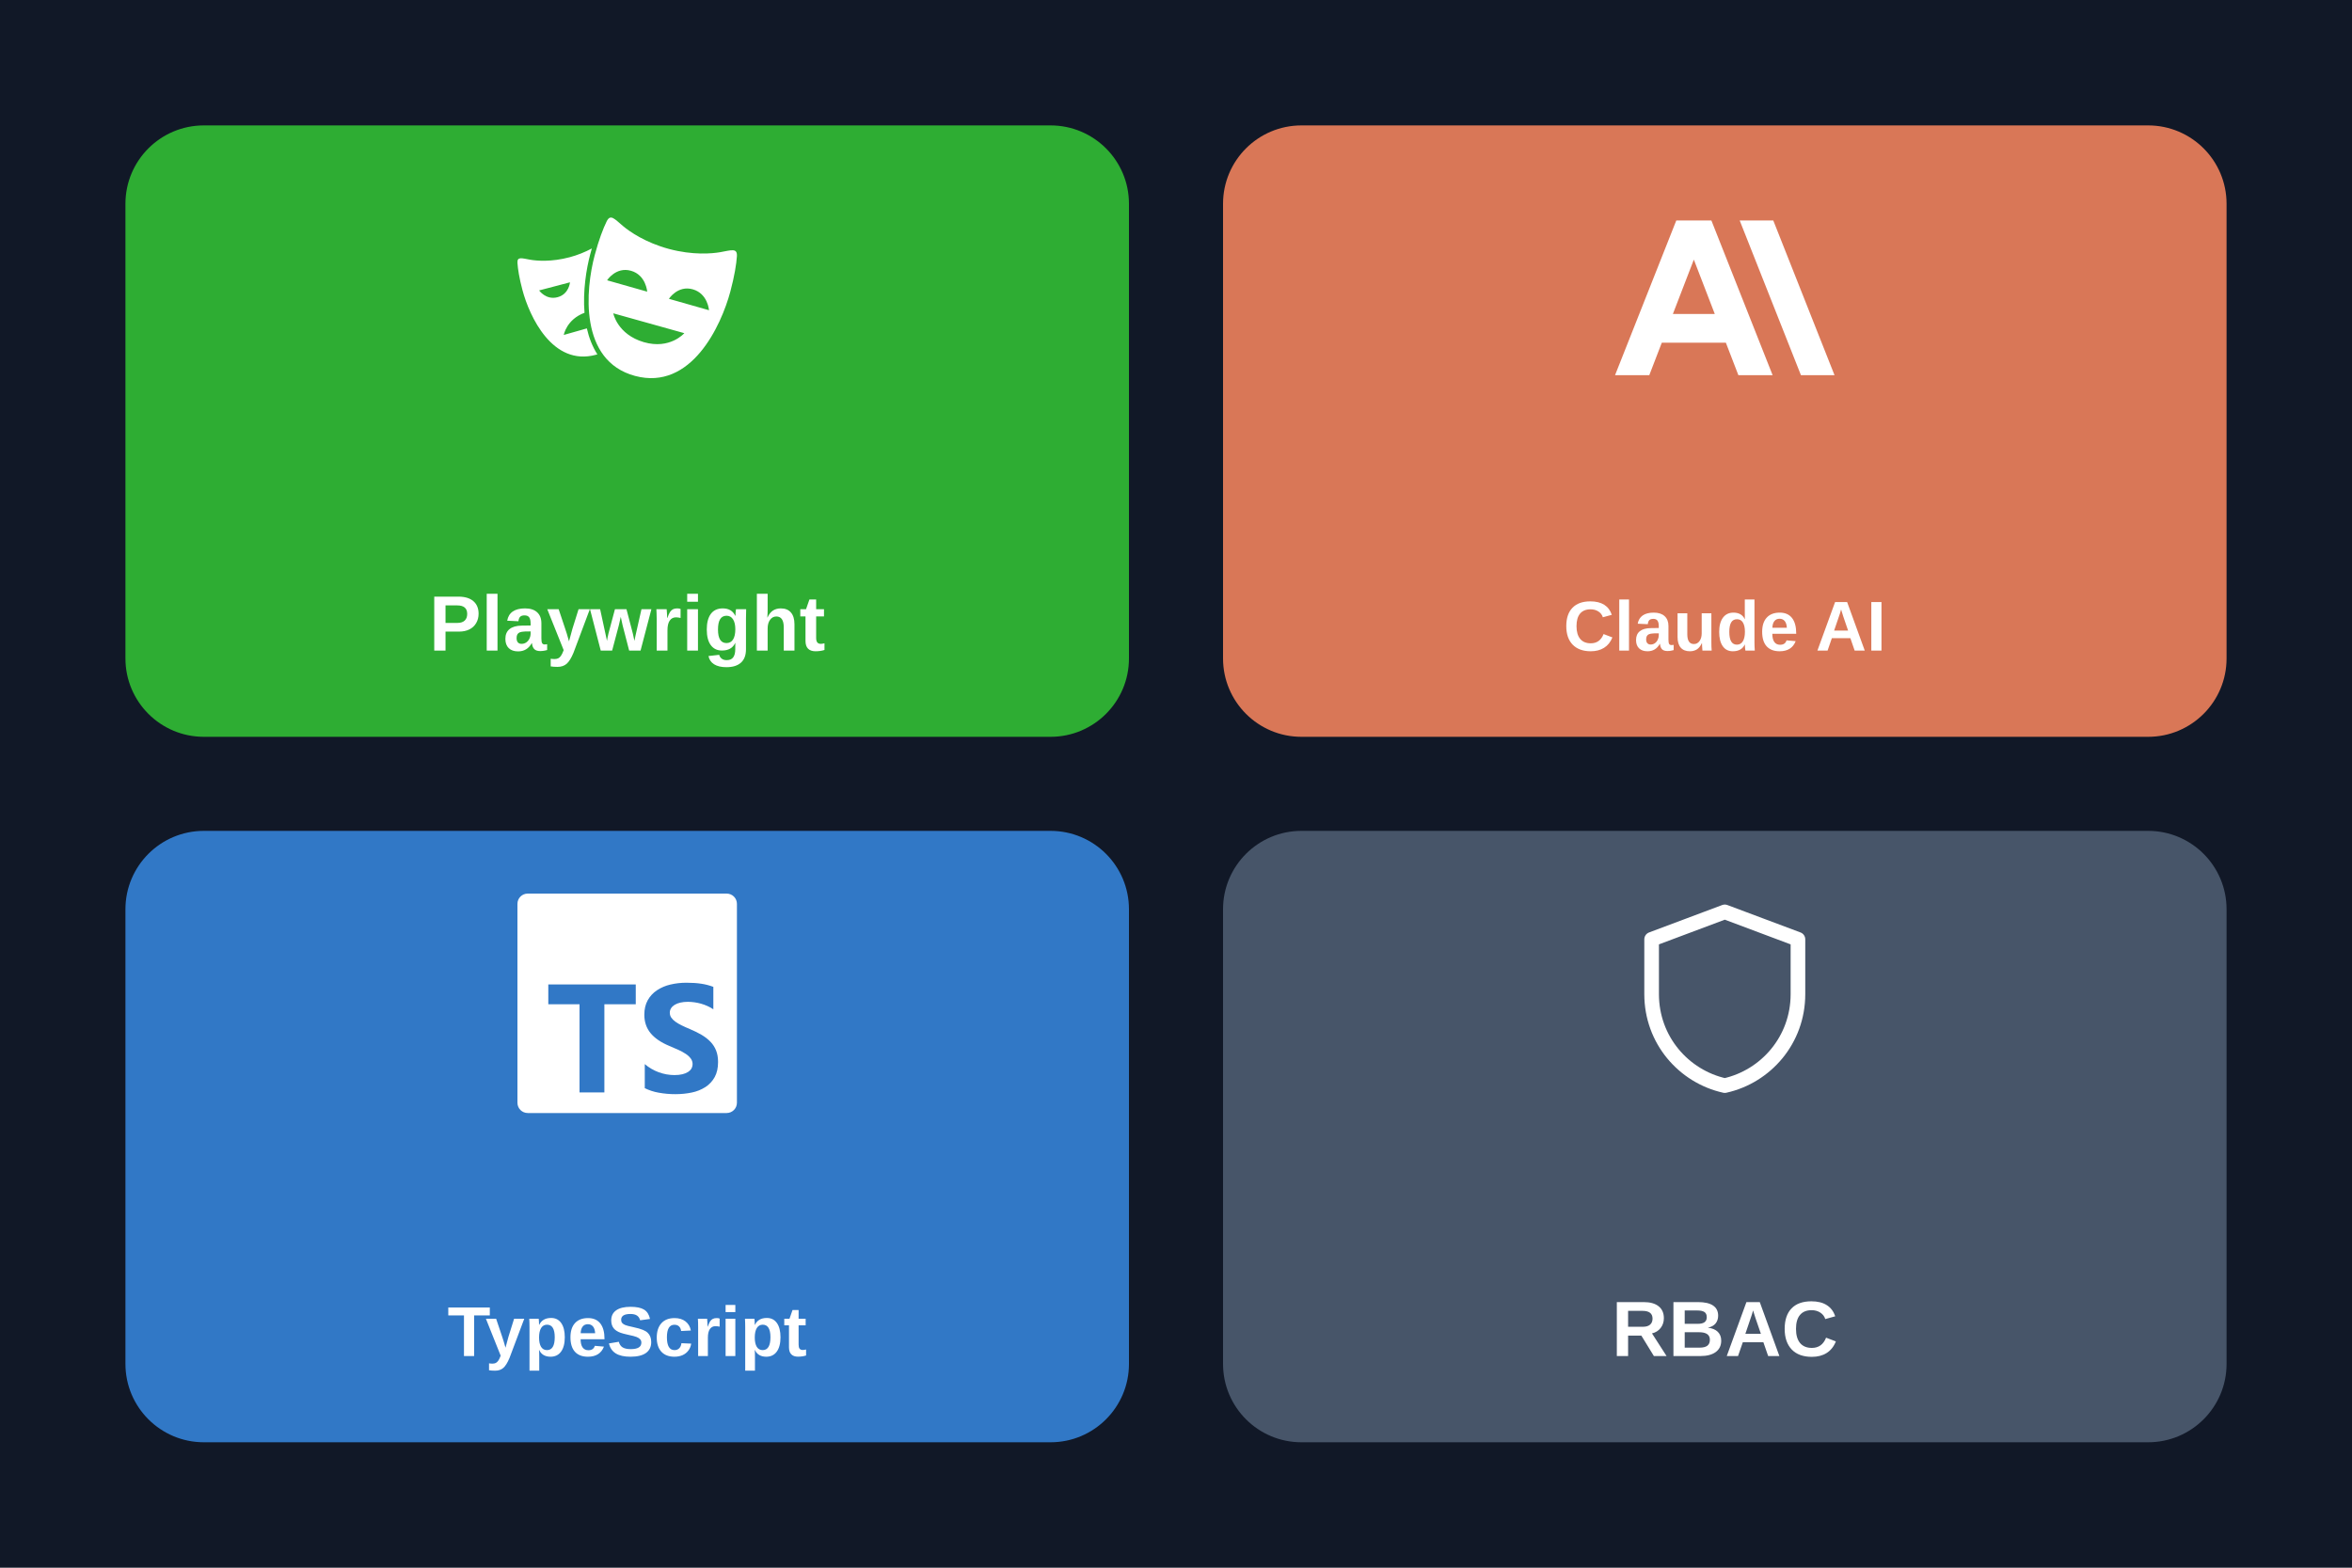
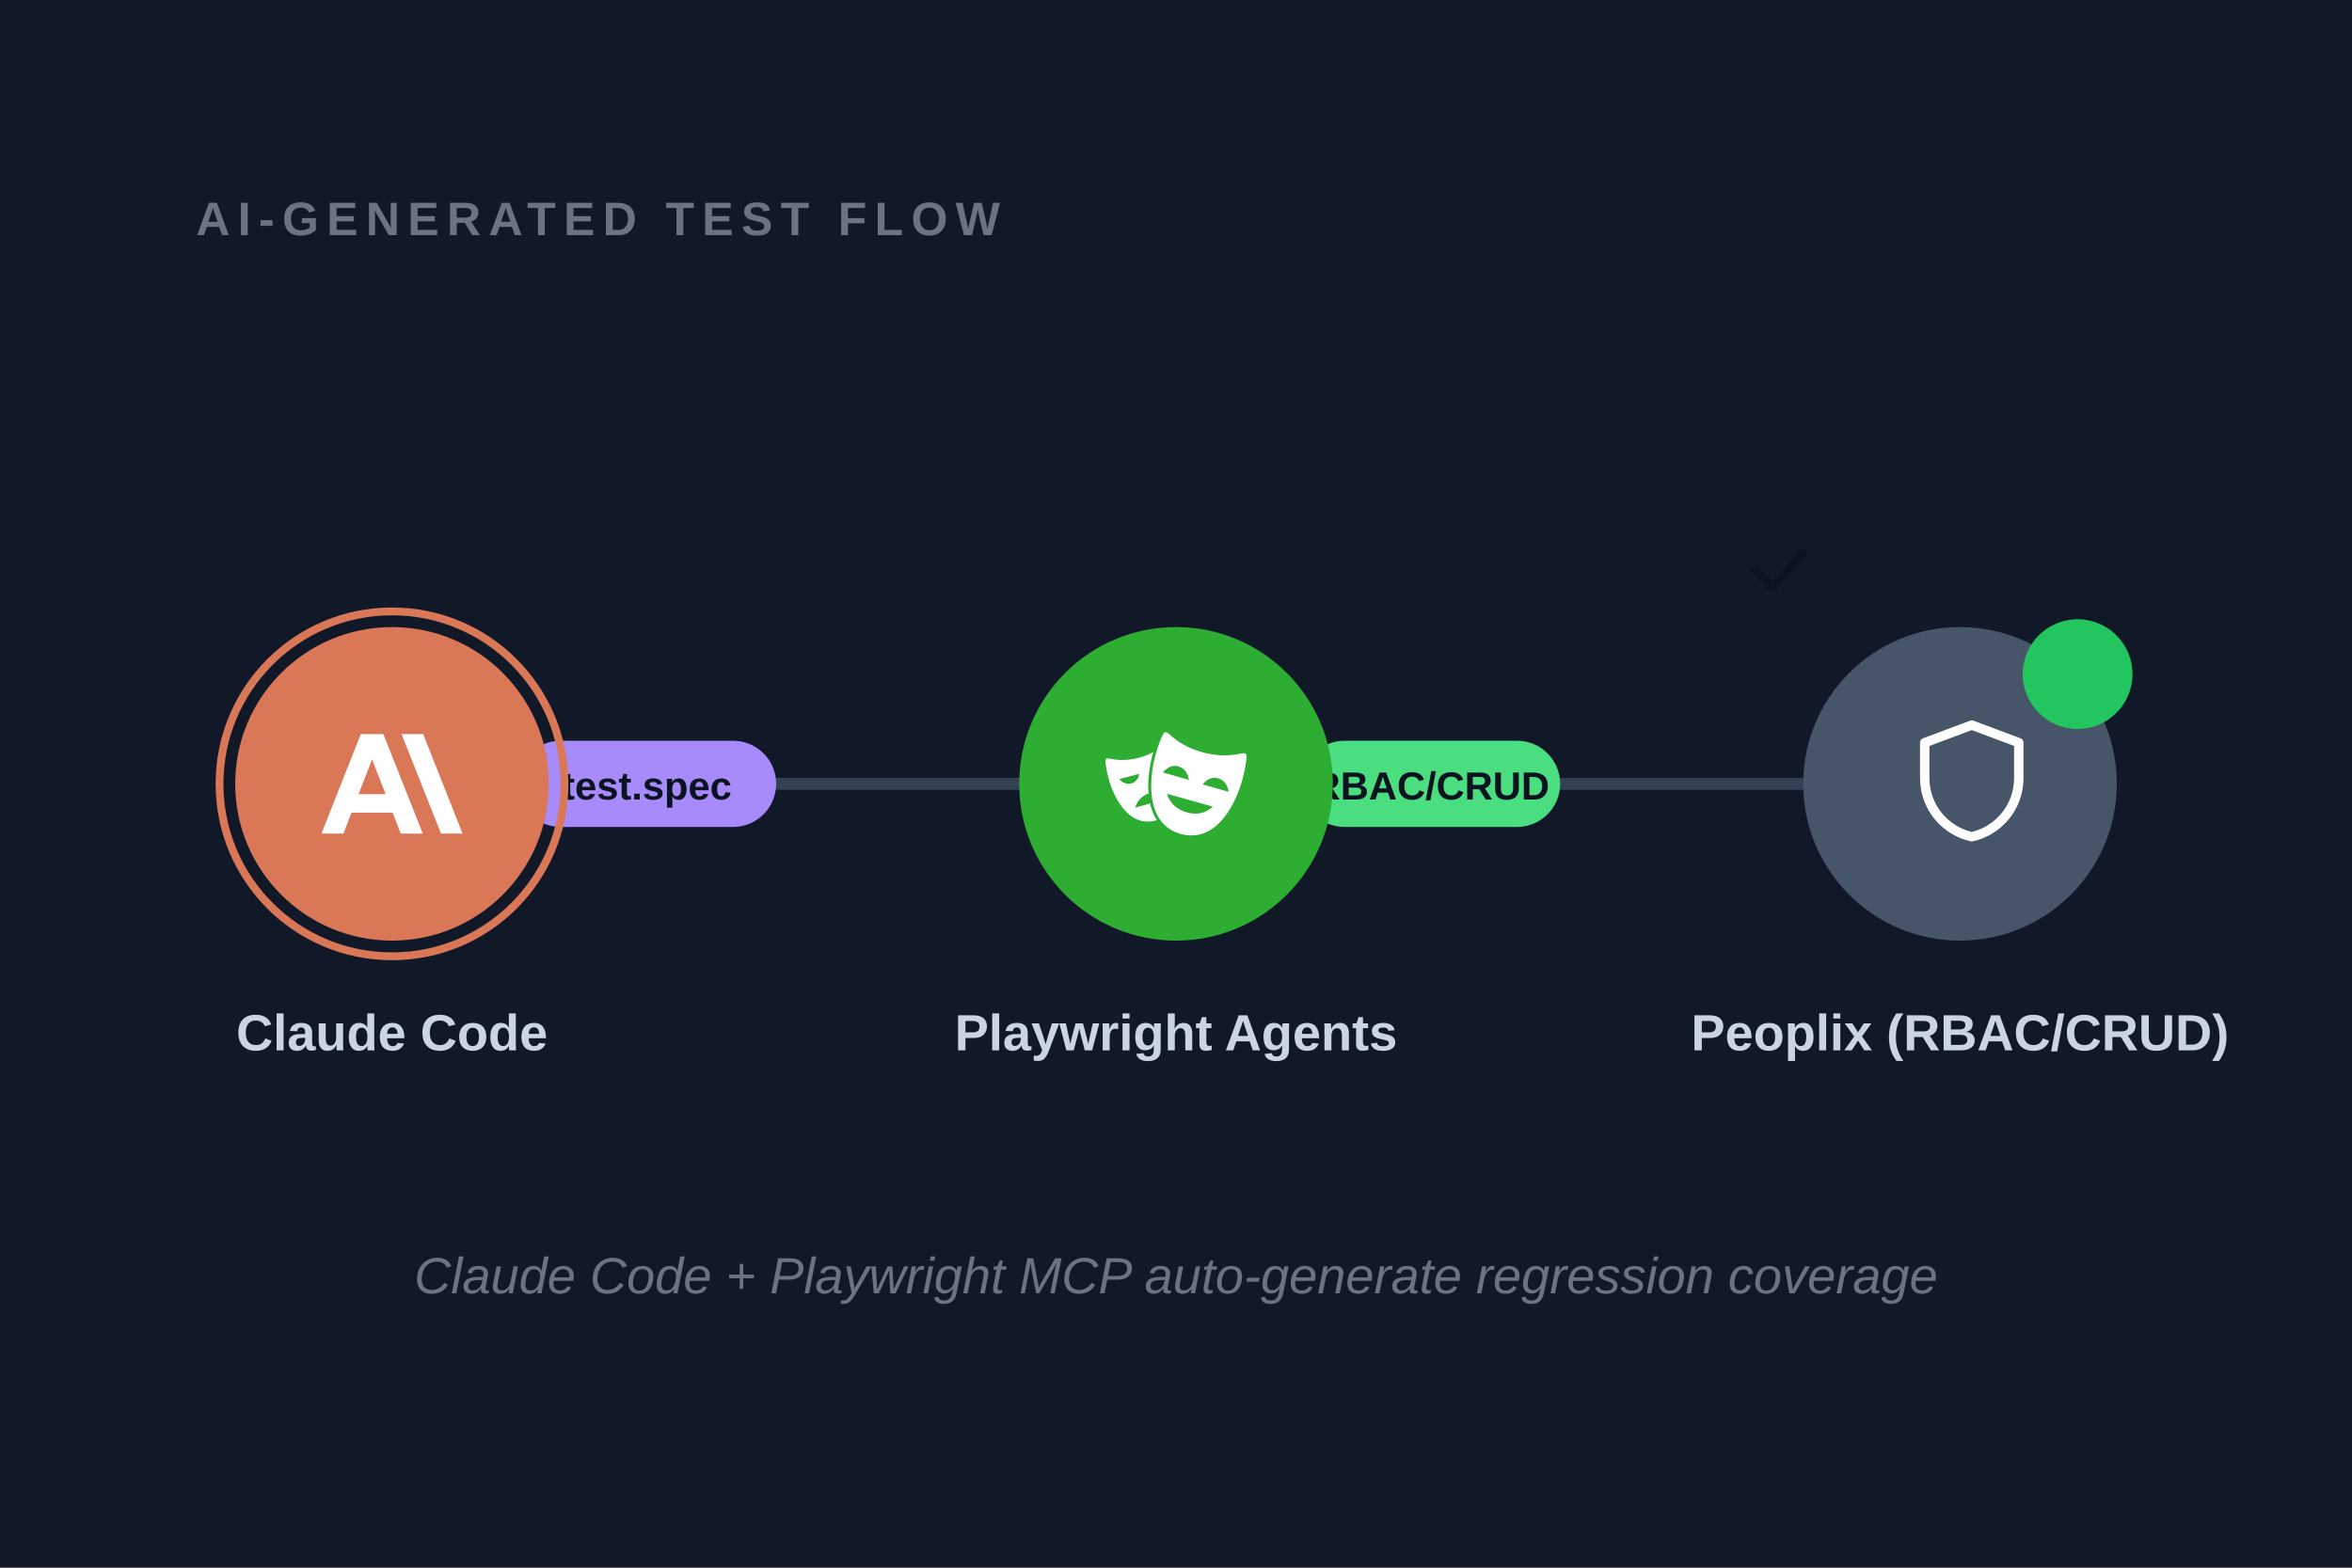
<svg xmlns="http://www.w3.org/2000/svg" width="600" height="400" viewBox="0 0 600 400">
+   <style>
+     .think-ring { transform-box: fill-box; transform-origin: 50% 50%; animation: thinkPulse 2.2s ease-in-out infinite; }
+     @keyframes thinkPulse {
+       0%, 100% { transform: scale(1); opacity: 0.55; }
+       50% { transform: scale(1.35); opacity: 0; }
+     }
+     .pulse-node { transform-box: fill-box; transform-origin: 50% 50%; animation: nodePulse 2.4s ease-in-out infinite; }
+     @keyframes nodePulse {
+       0%, 100% { transform: scale(1); }
+       50% { transform: scale(1.06); }
+     }
+     .flow { animation: flowGo 6s linear infinite; }
+     @keyframes flowGo {
+       0% { opacity: 0; transform: translateX(0); }
+       5% { opacity: 1; }
+       30% { opacity: 1; transform: translateX(158px); }
+       35%, 100% { opacity: 0; }
+     }
+     .check-flash { animation: checkFlash 6s ease-out infinite; animation-delay: 4.3s; }
+     @keyframes checkFlash {
+       0% { opacity: 0; transform: scale(0.6); }
+       6% { opacity: 1; transform: scale(1.2); }
+       18% { opacity: 1; transform: scale(1); }
+       30%, 100% { opacity: 0; }
+     }
+     @media (prefers-reduced-motion: reduce) {
+       .think-ring, .pulse-node, .flow, .check-flash { animation: none !important; }
+     }
+   </style>
  <rect width="600" height="400" fill="#111827" />
-   <rect x="32" y="32" width="256" height="156" rx="20" fill="#2EAD33" />
-   <g transform="translate(132,48) scale(2.333)" fill="#ffffff">
-     <path d="M23.996 7.462c-.056.837-.257 2.135-.716 3.85-.995 3.715-4.27 10.874-10.42 9.227-6.15-1.65-5.407-9.487-4.412-13.201.46-1.716.934-2.94 1.305-3.694.42-.853.846-.289 1.815.523.684.573 2.41 1.791 5.011 2.488 2.601.697 4.706.506 5.583.352 1.245-.219 1.897-.494 1.834.455Zm-9.807 3.863s-.127-1.819-1.773-2.286c-1.644-.467-2.613 1.04-2.613 1.04Zm4.058 4.539-7.769-2.172s.446 2.306 3.338 3.153c2.862.836 4.43-.98 4.43-.981Zm2.701-2.51s-.13-1.818-1.773-2.286c-1.644-.469-2.612 1.038-2.612 1.038ZM8.57 18.23c-4.749 1.279-7.261-4.224-8.021-7.08C.197 9.831.044 8.832.003 8.188c-.047-.73.455-.52 1.415-.354.677.118 2.3.261 4.308-.28a11.28 11.28 0 0 0 2.41-.956c-.058.197-.114.4-.17.61-.433 1.618-.827 4.055-.632 6.426-1.976.732-2.267 2.423-2.267 2.423l2.524-.715c.227 1.002.6 1.987 1.15 2.838a5.914 5.914 0 0 1-.171.049Zm-4.188-6.298c1.265-.333 1.363-1.631 1.363-1.631l-3.374.888s.745 1.076 2.01.743Z" />
+   <text x="50" y="60" font-family="Arial, Helvetica, sans-serif" font-weight="700" font-size="12" letter-spacing="2" fill="#6b7280">AI-GENERATED TEST FLOW</text>
+   <line x1="140" y1="200" x2="260" y2="200" stroke="#334155" stroke-width="3" stroke-linecap="round" />
+   <line x1="340" y1="200" x2="460" y2="200" stroke="#334155" stroke-width="3" stroke-linecap="round" />
+   <g class="flow" style="animation-delay:0s">
+     <rect x="132" y="189" width="66" height="22" rx="11" fill="#a78bfa" />
+     <text x="165" y="204" font-family="Arial, Helvetica, sans-serif" font-weight="700" font-size="10" fill="#0b1220" text-anchor="middle">test.spec</text>
  </g>
-   <text x="160" y="166" font-family="Arial, Helvetica, sans-serif" font-weight="700" font-size="20" fill="#ffffff" text-anchor="middle">Playwright</text>
-   <rect x="312" y="32" width="256" height="156" rx="20" fill="#D97757" />
-   <g transform="translate(412,48) scale(2.333)" fill="#ffffff">
-     <path d="M17.304 3.541h-3.672l6.696 16.918H24Zm-10.608 0L0 20.459h3.744l1.369-3.553h7.005l1.369 3.553h3.744L10.536 3.541Zm-.371 10.223 2.291-5.946 2.291 5.946Z" />
+   <g class="flow" style="animation-delay:2.6s">
+     <rect x="332" y="189" width="66" height="22" rx="11" fill="#4ade80" />
+     <text x="365" y="204" font-family="Arial, Helvetica, sans-serif" font-weight="700" font-size="10" fill="#0b1220" text-anchor="middle">RBAC/CRUD</text>
  </g>
-   <text x="440" y="166" font-family="Arial, Helvetica, sans-serif" font-weight="700" font-size="18" fill="#ffffff" text-anchor="middle">Claude AI</text>
-   <rect x="32" y="212" width="256" height="156" rx="20" fill="#3178C6" />
-   <g transform="translate(132,228) scale(2.333)" fill="#ffffff">
-     <path d="M1.125 0C.502 0 0 .502 0 1.125v21.75C0 23.498.502 24 1.125 24h21.75c.623 0 1.125-.502 1.125-1.125V1.125C24 .502 23.498 0 22.875 0zm17.363 9.75c.612 0 1.154.037 1.627.111a6.38 6.38 0 0 1 1.306.34v2.458a3.95 3.95 0 0 0-.643-.361 5.093 5.093 0 0 0-.717-.26 5.453 5.453 0 0 0-1.426-.2c-.3 0-.573.028-.819.086a2.1 2.1 0 0 0-.623.242c-.17.104-.3.229-.393.374a.888.888 0 0 0-.14.49c0 .196.053.373.156.529.104.156.252.304.443.444s.423.276.696.41c.273.135.582.274.926.416.47.197.892.407 1.266.628.374.222.695.473.963.753.268.279.472.598.614.957.142.359.214.776.214 1.253 0 .657-.125 1.21-.373 1.656a3.033 3.033 0 0 1-1.012 1.085 4.38 4.38 0 0 1-1.487.596c-.566.12-1.163.18-1.79.18a9.916 9.916 0 0 1-1.84-.164 5.544 5.544 0 0 1-1.512-.493v-2.63a5.033 5.033 0 0 0 3.237 1.2c.333 0 .624-.03.872-.09.249-.06.456-.144.623-.25.166-.108.29-.234.373-.38a1.023 1.023 0 0 0-.074-1.089 2.12 2.12 0 0 0-.537-.5 5.597 5.597 0 0 0-.807-.444 27.72 27.72 0 0 0-1.007-.436c-.918-.383-1.602-.852-2.053-1.405-.45-.553-.676-1.222-.676-2.005 0-.614.123-1.141.369-1.582.246-.441.58-.804 1.004-1.089a4.494 4.494 0 0 1 1.47-.629 7.536 7.536 0 0 1 1.77-.201zm-15.113.188h9.563v2.166H9.506v9.646H6.789v-9.646H3.375z" />
+   <circle class="think-ring" cx="100" cy="200" r="44" fill="none" stroke="#D97757" stroke-width="2" />
+   <g class="pulse-node" style="animation-delay:0s">
+     <circle cx="100" cy="200" r="40" fill="#D97757" />
+     <g transform="translate(82,182) scale(1.5)" fill="#ffffff">
+       <path d="M17.304 3.541h-3.672l6.696 16.918H24Zm-10.608 0L0 20.459h3.744l1.369-3.553h7.005l1.369 3.553h3.744L10.536 3.541Zm-.371 10.223 2.291-5.946 2.291 5.946Z" />
+     </g>
  </g>
-   <text x="160" y="346" font-family="Arial, Helvetica, sans-serif" font-weight="700" font-size="18" fill="#ffffff" text-anchor="middle">TypeScript</text>
-   <rect x="312" y="212" width="256" height="156" rx="20" fill="#475569" />
-   <g transform="translate(412,228) scale(2.333)">
-     <path d="M12 2 4 5v6c0 5 3.5 9 8 10 4.5-1 8-5 8-10V5z" fill="none" stroke="#ffffff" stroke-width="1.6" stroke-linejoin="round" />
+   <text x="100" y="268" font-family="Arial, Helvetica, sans-serif" font-weight="600" font-size="13" fill="#cbd5e1" text-anchor="middle">Claude Code</text>
+   <g class="pulse-node" style="animation-delay:0.8s">
+     <circle cx="300" cy="200" r="40" fill="#2EAD33" />
+     <g transform="translate(282,182) scale(1.5)" fill="#ffffff">
+       <path d="M23.996 7.462c-.056.837-.257 2.135-.716 3.85-.995 3.715-4.27 10.874-10.42 9.227-6.15-1.65-5.407-9.487-4.412-13.201.46-1.716.934-2.94 1.305-3.694.42-.853.846-.289 1.815.523.684.573 2.41 1.791 5.011 2.488 2.601.697 4.706.506 5.583.352 1.245-.219 1.897-.494 1.834.455Zm-9.807 3.863s-.127-1.819-1.773-2.286c-1.644-.467-2.613 1.04-2.613 1.04Zm4.058 4.539-7.769-2.172s.446 2.306 3.338 3.153c2.862.836 4.43-.98 4.43-.981Zm2.701-2.51s-.13-1.818-1.773-2.286c-1.644-.469-2.612 1.038-2.612 1.038ZM8.57 18.23c-4.749 1.279-7.261-4.224-8.021-7.08C.197 9.831.044 8.832.003 8.188c-.047-.73.455-.52 1.415-.354.677.118 2.3.261 4.308-.28a11.28 11.28 0 0 0 2.41-.956c-.058.197-.114.4-.17.61-.433 1.618-.827 4.055-.632 6.426-1.976.732-2.267 2.423-2.267 2.423l2.524-.715c.227 1.002.6 1.987 1.15 2.838a5.914 5.914 0 0 1-.171.049Zm-4.188-6.298c1.265-.333 1.363-1.631 1.363-1.631l-3.374.888s.745 1.076 2.01.743Z" />
+     </g>
  </g>
-   <text x="440" y="346" font-family="Arial, Helvetica, sans-serif" font-weight="700" font-size="20" fill="#ffffff" text-anchor="middle">RBAC</text>
+   <text x="300" y="268" font-family="Arial, Helvetica, sans-serif" font-weight="600" font-size="13" fill="#cbd5e1" text-anchor="middle">Playwright Agents</text>
+   <g class="pulse-node" style="animation-delay:1.6s">
+     <circle cx="500" cy="200" r="40" fill="#475569" />
+     <g transform="translate(485,182) scale(1.5)">
+       <path d="M12 2 4 5v6c0 5 3.5 9 8 10 4.5-1 8-5 8-10V5z" fill="none" stroke="#ffffff" stroke-width="1.6" stroke-linejoin="round" />
+     </g>
+   </g>
+   <g class="check-flash">
+     <circle cx="530" cy="172" r="14" fill="#22c55e" />
+     <path d="M523 172l5 5 9-10" fill="none" stroke="#0b1220" stroke-width="2.5" stroke-linecap="round" stroke-linejoin="round" transform="translate(0,-4) scale(0.85) translate(4,4)" />
+   </g>
+   <text x="500" y="268" font-family="Arial, Helvetica, sans-serif" font-weight="600" font-size="13" fill="#cbd5e1" text-anchor="middle">Peoplix (RBAC/CRUD)</text>
+   <text x="300" y="330" font-family="Arial, Helvetica, sans-serif" font-style="italic" font-size="13" fill="#6b7280" text-anchor="middle">Claude Code + Playwright MCP auto-generate regression coverage</text>
</svg>
